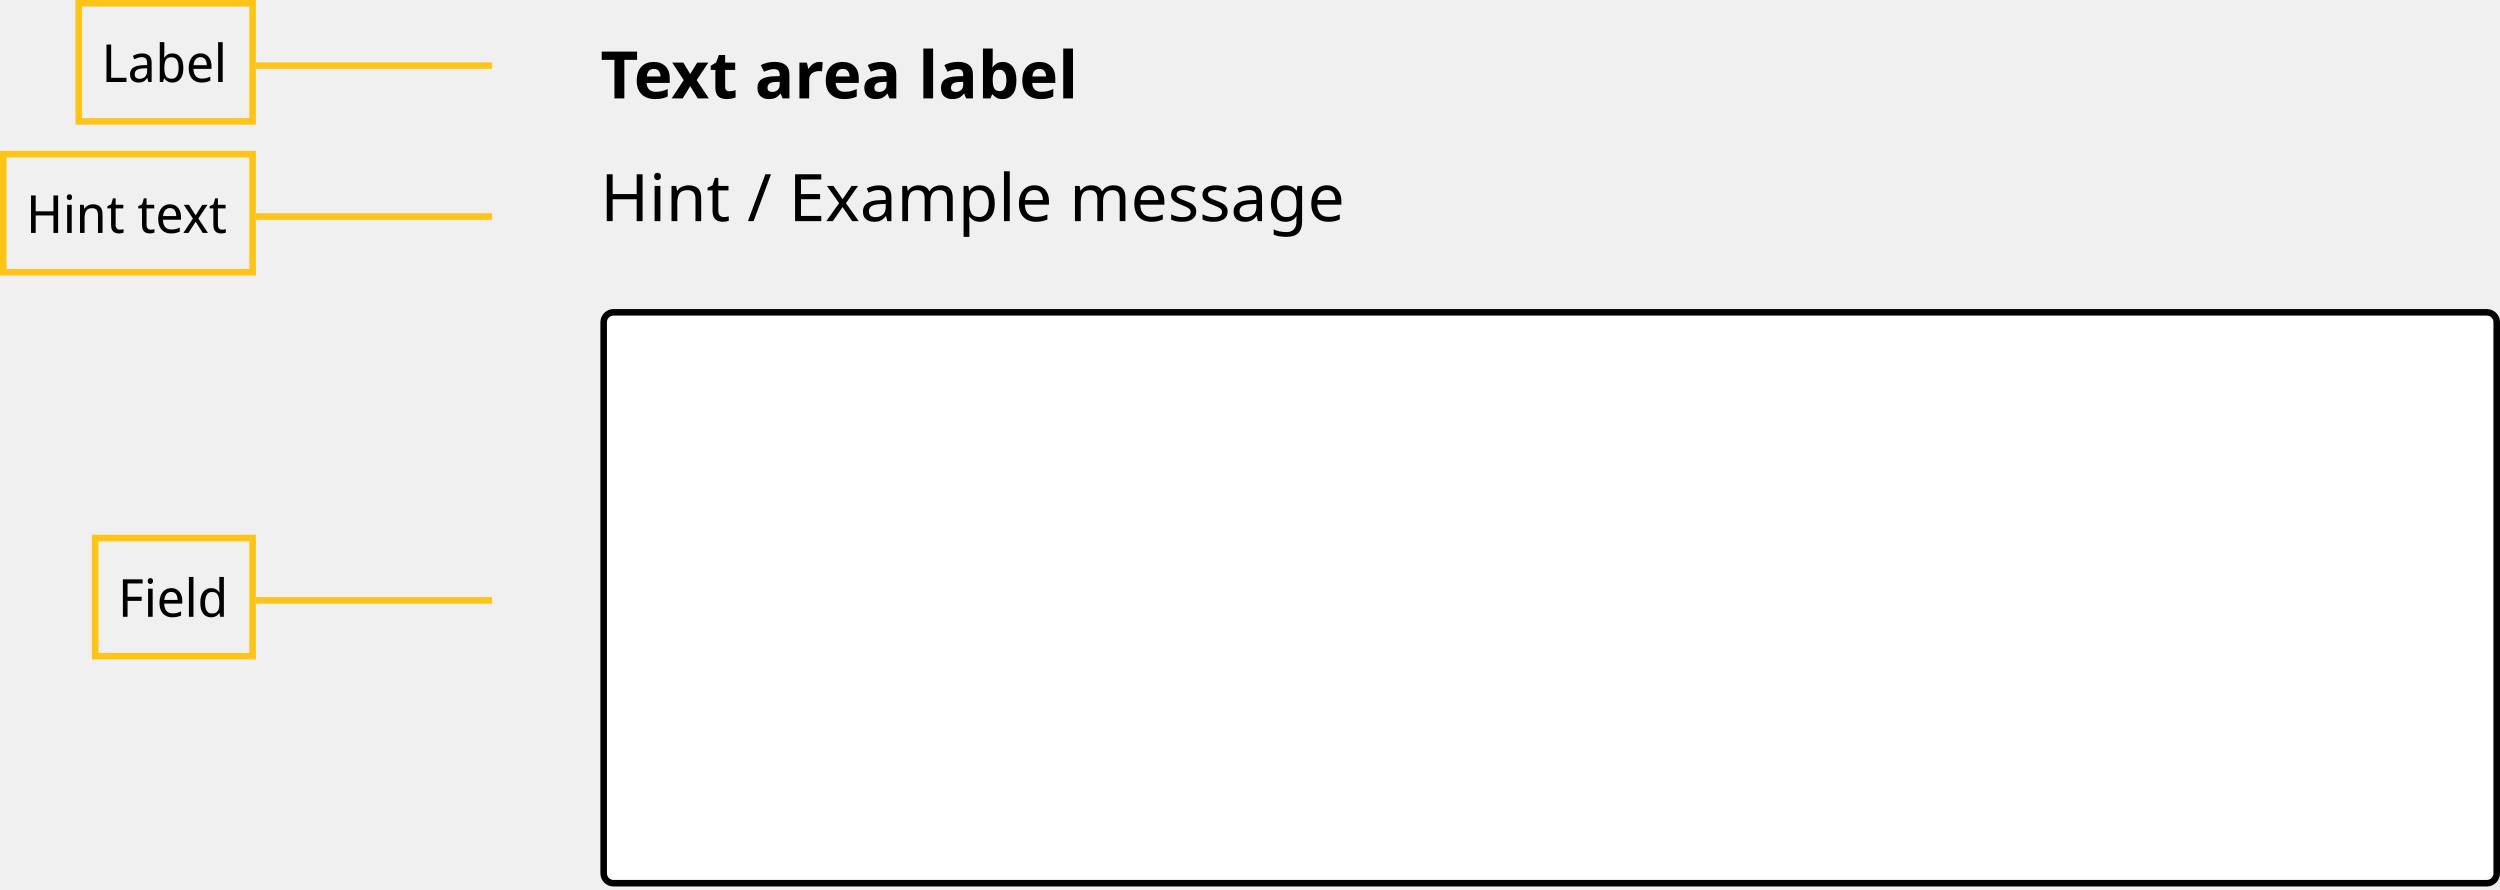
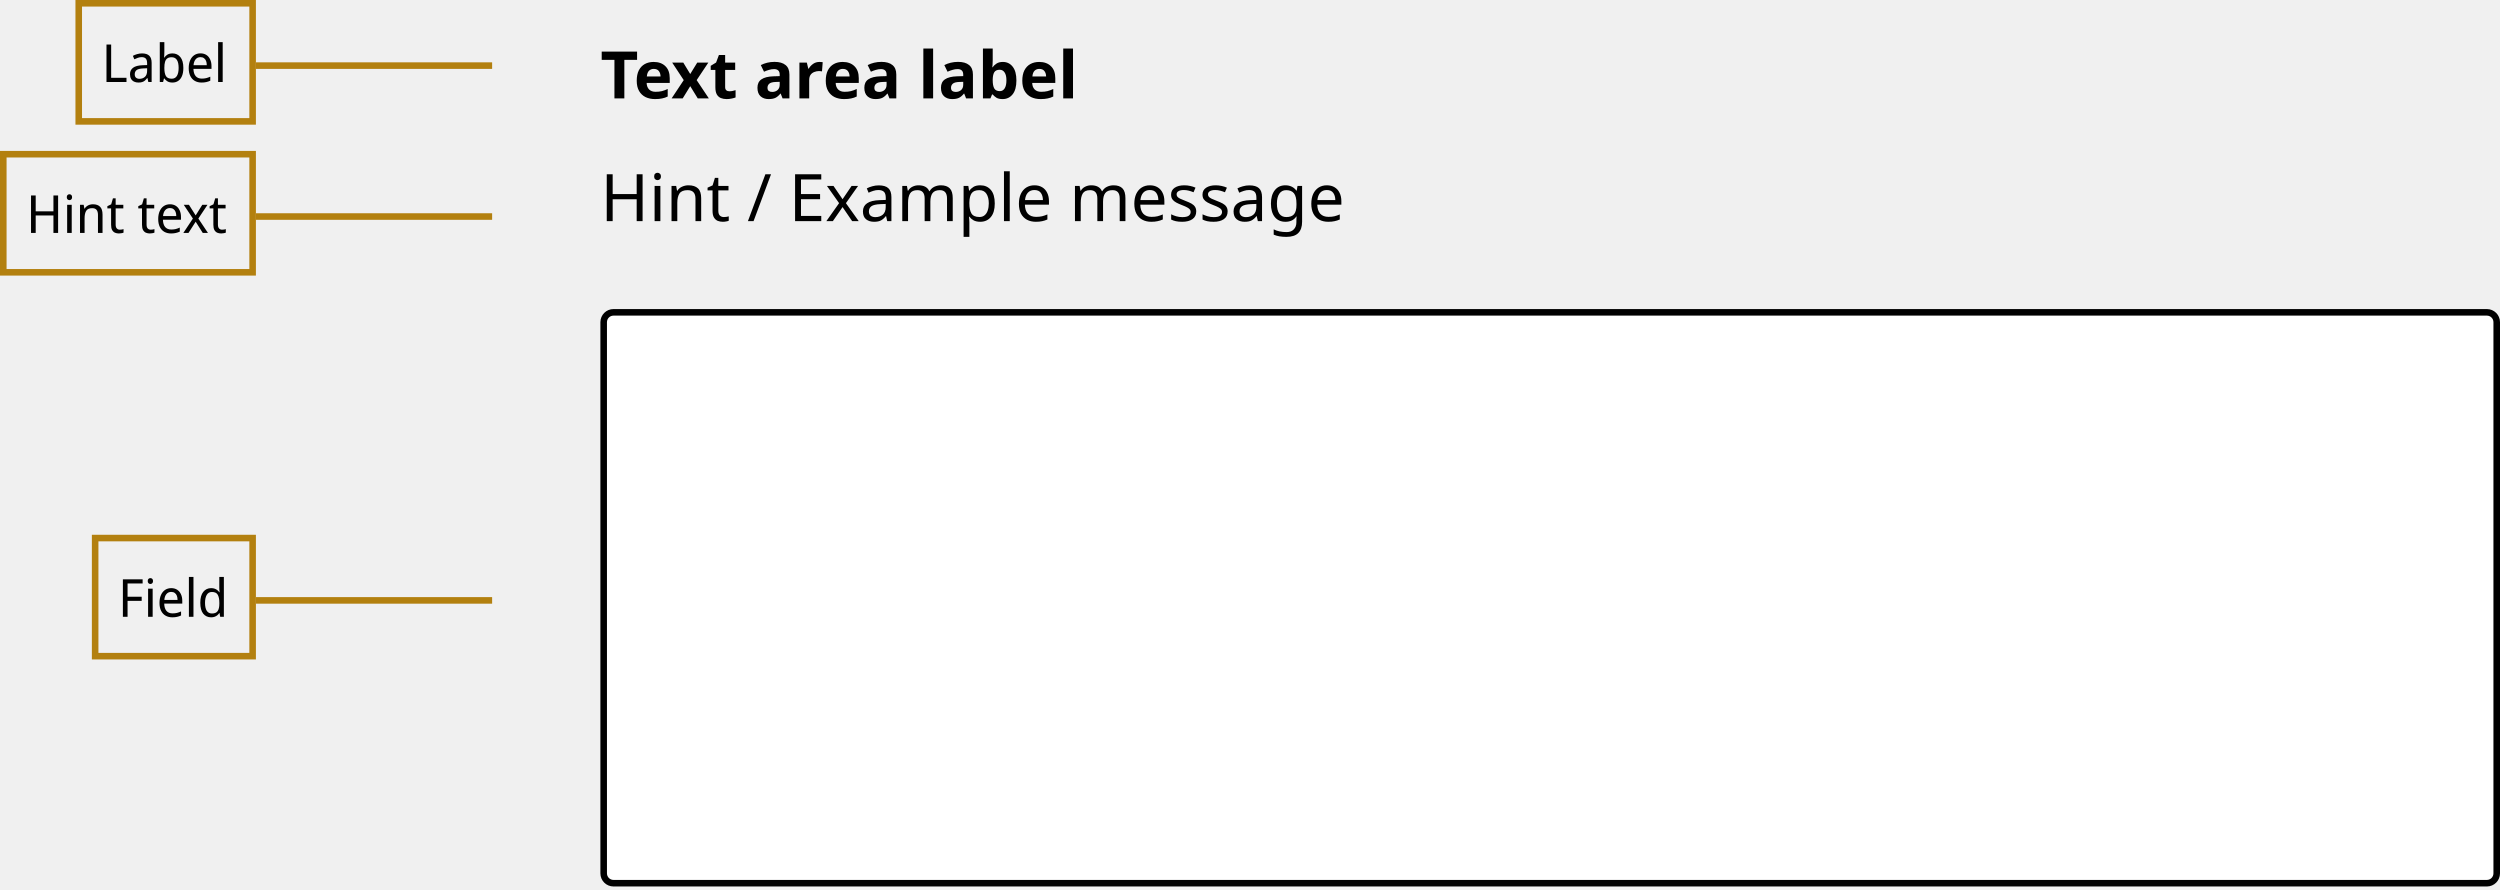
<svg xmlns="http://www.w3.org/2000/svg" width="762" height="271" viewBox="0 0 762 271" fill="none">
  <path d="M190.3 30H187.28V18.24H183.4V15.72H194.18V18.24H190.3V30ZM199.236 18.88C200.742 18.88 201.936 19.313 202.816 20.18C203.696 21.033 204.136 22.253 204.136 23.84V25.28H197.096C197.122 26.12 197.369 26.78 197.836 27.26C198.316 27.74 198.976 27.98 199.816 27.98C200.522 27.98 201.162 27.913 201.736 27.78C202.309 27.633 202.902 27.413 203.516 27.12V29.42C202.982 29.687 202.416 29.88 201.816 30C201.229 30.133 200.516 30.2 199.676 30.2C198.582 30.2 197.616 30 196.776 29.6C195.936 29.187 195.276 28.567 194.796 27.74C194.316 26.913 194.076 25.873 194.076 24.62C194.076 23.34 194.289 22.28 194.716 21.44C195.156 20.587 195.762 19.947 196.536 19.52C197.309 19.093 198.209 18.88 199.236 18.88ZM199.256 21C198.682 21 198.202 21.187 197.816 21.56C197.442 21.933 197.222 22.513 197.156 23.3H201.336C201.322 22.633 201.149 22.087 200.816 21.66C200.482 21.22 199.962 21 199.256 21ZM208.402 24.42L204.882 19.08H208.262L210.382 22.56L212.522 19.08H215.902L212.342 24.42L216.062 30H212.682L210.382 26.26L208.082 30H204.702L208.402 24.42ZM222.324 27.82C222.657 27.82 222.977 27.787 223.284 27.72C223.591 27.653 223.897 27.573 224.204 27.48V29.7C223.884 29.833 223.484 29.947 223.004 30.04C222.537 30.147 222.024 30.2 221.464 30.2C220.811 30.2 220.224 30.093 219.704 29.88C219.197 29.667 218.791 29.3 218.484 28.78C218.191 28.247 218.044 27.513 218.044 26.58V21.32H216.624V20.06L218.264 19.06L219.124 16.76H221.024V19.08H224.084V21.32H221.024V26.58C221.024 26.993 221.144 27.307 221.384 27.52C221.624 27.72 221.937 27.82 222.324 27.82ZM236.071 18.86C237.538 18.86 238.658 19.18 239.431 19.82C240.218 20.447 240.611 21.413 240.611 22.72V30H238.531L237.951 28.52H237.871C237.405 29.107 236.911 29.533 236.391 29.8C235.871 30.067 235.158 30.2 234.251 30.2C233.278 30.2 232.471 29.92 231.831 29.36C231.191 28.787 230.871 27.913 230.871 26.74C230.871 25.58 231.278 24.727 232.091 24.18C232.905 23.62 234.125 23.313 235.751 23.26L237.651 23.2V22.72C237.651 22.147 237.498 21.727 237.191 21.46C236.898 21.193 236.485 21.06 235.951 21.06C235.418 21.06 234.898 21.14 234.391 21.3C233.885 21.447 233.378 21.633 232.871 21.86L231.891 19.84C232.478 19.533 233.125 19.293 233.831 19.12C234.551 18.947 235.298 18.86 236.071 18.86ZM236.491 24.98C235.531 25.007 234.865 25.18 234.491 25.5C234.118 25.82 233.931 26.24 233.931 26.76C233.931 27.213 234.065 27.54 234.331 27.74C234.598 27.927 234.945 28.02 235.371 28.02C236.011 28.02 236.551 27.833 236.991 27.46C237.431 27.073 237.651 26.533 237.651 25.84V24.94L236.491 24.98ZM249.762 18.88C249.908 18.88 250.082 18.887 250.282 18.9C250.482 18.913 250.642 18.933 250.762 18.96L250.542 21.76C250.448 21.733 250.308 21.713 250.122 21.7C249.948 21.673 249.795 21.66 249.662 21.66C249.155 21.66 248.668 21.753 248.202 21.94C247.735 22.113 247.355 22.4 247.062 22.8C246.782 23.2 246.642 23.747 246.642 24.44V30H243.662V19.08H245.922L246.362 20.92H246.502C246.822 20.36 247.262 19.88 247.822 19.48C248.382 19.08 249.028 18.88 249.762 18.88ZM256.853 18.88C258.36 18.88 259.553 19.313 260.433 20.18C261.313 21.033 261.753 22.253 261.753 23.84V25.28H254.713C254.74 26.12 254.986 26.78 255.453 27.26C255.933 27.74 256.593 27.98 257.433 27.98C258.14 27.98 258.78 27.913 259.353 27.78C259.926 27.633 260.52 27.413 261.133 27.12V29.42C260.6 29.687 260.033 29.88 259.433 30C258.846 30.133 258.133 30.2 257.293 30.2C256.2 30.2 255.233 30 254.393 29.6C253.553 29.187 252.893 28.567 252.413 27.74C251.933 26.913 251.693 25.873 251.693 24.62C251.693 23.34 251.906 22.28 252.333 21.44C252.773 20.587 253.38 19.947 254.153 19.52C254.926 19.093 255.826 18.88 256.853 18.88ZM256.873 21C256.3 21 255.82 21.187 255.433 21.56C255.06 21.933 254.84 22.513 254.773 23.3H258.953C258.94 22.633 258.766 22.087 258.433 21.66C258.1 21.22 257.58 21 256.873 21ZM268.649 18.86C270.116 18.86 271.236 19.18 272.009 19.82C272.796 20.447 273.189 21.413 273.189 22.72V30H271.109L270.529 28.52H270.449C269.983 29.107 269.489 29.533 268.969 29.8C268.449 30.067 267.736 30.2 266.829 30.2C265.856 30.2 265.049 29.92 264.409 29.36C263.769 28.787 263.449 27.913 263.449 26.74C263.449 25.58 263.856 24.727 264.669 24.18C265.483 23.62 266.703 23.313 268.329 23.26L270.229 23.2V22.72C270.229 22.147 270.076 21.727 269.769 21.46C269.476 21.193 269.063 21.06 268.529 21.06C267.996 21.06 267.476 21.14 266.969 21.3C266.463 21.447 265.956 21.633 265.449 21.86L264.469 19.84C265.056 19.533 265.703 19.293 266.409 19.12C267.129 18.947 267.876 18.86 268.649 18.86ZM269.069 24.98C268.109 25.007 267.443 25.18 267.069 25.5C266.696 25.82 266.509 26.24 266.509 26.76C266.509 27.213 266.643 27.54 266.909 27.74C267.176 27.927 267.523 28.02 267.949 28.02C268.589 28.02 269.129 27.833 269.569 27.46C270.009 27.073 270.229 26.533 270.229 25.84V24.94L269.069 24.98ZM284.415 30H281.435V14.8H284.415V30ZM292.009 18.86C293.475 18.86 294.595 19.18 295.369 19.82C296.155 20.447 296.549 21.413 296.549 22.72V30H294.469L293.889 28.52H293.809C293.342 29.107 292.849 29.533 292.329 29.8C291.809 30.067 291.095 30.2 290.189 30.2C289.215 30.2 288.409 29.92 287.769 29.36C287.129 28.787 286.809 27.913 286.809 26.74C286.809 25.58 287.215 24.727 288.029 24.18C288.842 23.62 290.062 23.313 291.689 23.26L293.589 23.2V22.72C293.589 22.147 293.435 21.727 293.129 21.46C292.835 21.193 292.422 21.06 291.889 21.06C291.355 21.06 290.835 21.14 290.329 21.3C289.822 21.447 289.315 21.633 288.809 21.86L287.829 19.84C288.415 19.533 289.062 19.293 289.769 19.12C290.489 18.947 291.235 18.86 292.009 18.86ZM292.429 24.98C291.469 25.007 290.802 25.18 290.429 25.5C290.055 25.82 289.869 26.24 289.869 26.76C289.869 27.213 290.002 27.54 290.269 27.74C290.535 27.927 290.882 28.02 291.309 28.02C291.949 28.02 292.489 27.833 292.929 27.46C293.369 27.073 293.589 26.533 293.589 25.84V24.94L292.429 24.98ZM302.579 18.34C302.579 18.753 302.566 19.16 302.539 19.56C302.512 19.96 302.486 20.273 302.459 20.5H302.579C302.872 20.047 303.266 19.667 303.759 19.36C304.252 19.04 304.892 18.88 305.679 18.88C306.906 18.88 307.899 19.36 308.659 20.32C309.419 21.267 309.799 22.667 309.799 24.52C309.799 26.387 309.412 27.8 308.639 28.76C307.866 29.72 306.852 30.2 305.599 30.2C304.799 30.2 304.166 30.06 303.699 29.78C303.246 29.487 302.872 29.16 302.579 28.8H302.379L301.879 30H299.599V14.8H302.579V18.34ZM304.719 21.26C303.946 21.26 303.399 21.5 303.079 21.98C302.772 22.46 302.606 23.193 302.579 24.18V24.5C302.579 25.553 302.732 26.367 303.039 26.94C303.359 27.5 303.932 27.78 304.759 27.78C305.372 27.78 305.859 27.5 306.219 26.94C306.579 26.367 306.759 25.547 306.759 24.48C306.759 23.413 306.572 22.613 306.199 22.08C305.839 21.533 305.346 21.26 304.719 21.26ZM316.755 18.88C318.262 18.88 319.455 19.313 320.335 20.18C321.215 21.033 321.655 22.253 321.655 23.84V25.28H314.615C314.642 26.12 314.889 26.78 315.355 27.26C315.835 27.74 316.495 27.98 317.335 27.98C318.042 27.98 318.682 27.913 319.255 27.78C319.829 27.633 320.422 27.413 321.035 27.12V29.42C320.502 29.687 319.935 29.88 319.335 30C318.749 30.133 318.035 30.2 317.195 30.2C316.102 30.2 315.135 30 314.295 29.6C313.455 29.187 312.795 28.567 312.315 27.74C311.835 26.913 311.595 25.873 311.595 24.62C311.595 23.34 311.809 22.28 312.235 21.44C312.675 20.587 313.282 19.947 314.055 19.52C314.829 19.093 315.729 18.88 316.755 18.88ZM316.775 21C316.202 21 315.722 21.187 315.335 21.56C314.962 21.933 314.742 22.513 314.675 23.3H318.855C318.842 22.633 318.669 22.087 318.335 21.66C318.002 21.22 317.482 21 316.775 21ZM327.052 30H324.072V14.8H327.052V30Z" fill="black" />
  <path d="M195.86 67.4H194.06V60.74H186.74V67.4H184.94V53.12H186.74V59.16H194.06V53.12H195.86V67.4ZM200.424 52.66C200.691 52.66 200.924 52.754 201.124 52.94C201.338 53.114 201.444 53.394 201.444 53.78C201.444 54.154 201.338 54.434 201.124 54.62C200.924 54.807 200.691 54.9 200.424 54.9C200.131 54.9 199.884 54.807 199.684 54.62C199.484 54.434 199.384 54.154 199.384 53.78C199.384 53.394 199.484 53.114 199.684 52.94C199.884 52.754 200.131 52.66 200.424 52.66ZM201.284 56.68V67.4H199.524V56.68H201.284ZM209.84 56.48C211.12 56.48 212.087 56.794 212.74 57.42C213.394 58.034 213.72 59.034 213.72 60.42V67.4H211.98V60.54C211.98 58.82 211.18 57.96 209.58 57.96C208.394 57.96 207.574 58.294 207.12 58.96C206.667 59.627 206.44 60.587 206.44 61.84V67.4H204.68V56.68H206.1L206.36 58.14H206.46C206.807 57.58 207.287 57.167 207.9 56.9C208.514 56.62 209.16 56.48 209.84 56.48ZM220.624 66.16C220.89 66.16 221.164 66.14 221.444 66.1C221.724 66.047 221.95 65.994 222.124 65.94V67.28C221.937 67.374 221.67 67.447 221.324 67.5C220.977 67.567 220.644 67.6 220.324 67.6C219.764 67.6 219.244 67.507 218.764 67.32C218.297 67.12 217.917 66.78 217.624 66.3C217.33 65.82 217.184 65.147 217.184 64.28V58.04H215.664V57.2L217.204 56.5L217.904 54.22H218.944V56.68H222.044V58.04H218.944V64.24C218.944 64.894 219.097 65.38 219.404 65.7C219.724 66.007 220.13 66.16 220.624 66.16ZM235.006 53.12L229.686 67.4H227.966L233.286 53.12H235.006ZM250.322 67.4H242.342V53.12H250.322V54.7H244.142V59.16H249.962V60.72H244.142V65.82H250.322V67.4ZM255.756 61.92L252.056 56.68H254.056L256.816 60.72L259.556 56.68H261.536L257.836 61.92L261.736 67.4H259.736L256.816 63.12L253.856 67.4H251.876L255.756 61.92ZM267.862 56.5C269.168 56.5 270.135 56.787 270.762 57.36C271.388 57.934 271.702 58.847 271.702 60.1V67.4H270.422L270.082 65.88H270.002C269.535 66.467 269.042 66.9 268.522 67.18C268.015 67.46 267.308 67.6 266.402 67.6C265.428 67.6 264.622 67.347 263.982 66.84C263.342 66.32 263.022 65.514 263.022 64.42C263.022 63.354 263.442 62.534 264.282 61.96C265.122 61.374 266.415 61.054 268.162 61L269.982 60.94V60.3C269.982 59.407 269.788 58.787 269.402 58.44C269.015 58.094 268.468 57.92 267.762 57.92C267.202 57.92 266.668 58.007 266.162 58.18C265.655 58.34 265.182 58.527 264.742 58.74L264.202 57.42C264.668 57.167 265.222 56.954 265.862 56.78C266.502 56.594 267.168 56.5 267.862 56.5ZM268.382 62.22C267.048 62.274 266.122 62.487 265.602 62.86C265.095 63.234 264.842 63.76 264.842 64.44C264.842 65.04 265.022 65.48 265.382 65.76C265.755 66.04 266.228 66.18 266.802 66.18C267.708 66.18 268.462 65.934 269.062 65.44C269.662 64.934 269.962 64.16 269.962 63.12V62.16L268.382 62.22ZM286.773 56.48C287.986 56.48 288.893 56.794 289.493 57.42C290.093 58.034 290.393 59.034 290.393 60.42V67.4H288.653V60.5C288.653 58.807 287.926 57.96 286.473 57.96C285.433 57.96 284.686 58.26 284.233 58.86C283.793 59.46 283.573 60.334 283.573 61.48V67.4H281.833V60.5C281.833 58.807 281.099 57.96 279.633 57.96C278.553 57.96 277.806 58.294 277.393 58.96C276.979 59.627 276.773 60.587 276.773 61.84V67.4H275.013V56.68H276.433L276.693 58.14H276.793C277.126 57.58 277.573 57.167 278.133 56.9C278.706 56.62 279.313 56.48 279.953 56.48C281.633 56.48 282.726 57.08 283.233 58.28H283.333C283.693 57.667 284.179 57.214 284.793 56.92C285.419 56.627 286.079 56.48 286.773 56.48ZM298.804 56.48C300.124 56.48 301.184 56.94 301.984 57.86C302.797 58.78 303.204 60.167 303.204 62.02C303.204 63.847 302.797 65.234 301.984 66.18C301.184 67.127 300.117 67.6 298.784 67.6C297.957 67.6 297.271 67.447 296.724 67.14C296.191 66.82 295.771 66.454 295.464 66.04H295.344C295.371 66.267 295.397 66.554 295.424 66.9C295.451 67.247 295.464 67.547 295.464 67.8V72.2H293.704V56.68H295.144L295.384 58.14H295.464C295.784 57.674 296.204 57.28 296.724 56.96C297.244 56.64 297.937 56.48 298.804 56.48ZM298.484 57.96C297.391 57.96 296.617 58.267 296.164 58.88C295.724 59.494 295.491 60.427 295.464 61.68V62.02C295.464 63.34 295.677 64.36 296.104 65.08C296.544 65.787 297.351 66.14 298.524 66.14C299.177 66.14 299.711 65.96 300.124 65.6C300.551 65.24 300.864 64.754 301.064 64.14C301.277 63.514 301.384 62.8 301.384 62C301.384 60.774 301.144 59.794 300.664 59.06C300.197 58.327 299.471 57.96 298.484 57.96ZM307.769 67.4H306.009V52.2H307.769V67.4ZM315.305 56.48C316.225 56.48 317.012 56.68 317.665 57.08C318.332 57.48 318.838 58.047 319.185 58.78C319.545 59.5 319.725 60.347 319.725 61.32V62.38H312.385C312.412 63.594 312.718 64.52 313.305 65.16C313.905 65.787 314.738 66.1 315.805 66.1C316.485 66.1 317.085 66.04 317.605 65.92C318.138 65.787 318.685 65.6 319.245 65.36V66.9C318.698 67.14 318.158 67.314 317.625 67.42C317.092 67.54 316.458 67.6 315.725 67.6C314.712 67.6 313.812 67.394 313.025 66.98C312.252 66.567 311.645 65.954 311.205 65.14C310.778 64.314 310.565 63.307 310.565 62.12C310.565 60.947 310.758 59.94 311.145 59.1C311.545 58.26 312.098 57.614 312.805 57.16C313.525 56.707 314.358 56.48 315.305 56.48ZM315.285 57.92C314.445 57.92 313.778 58.194 313.285 58.74C312.805 59.274 312.518 60.02 312.425 60.98H317.885C317.872 60.074 317.658 59.34 317.245 58.78C316.832 58.207 316.178 57.92 315.285 57.92ZM339.409 56.48C340.623 56.48 341.529 56.794 342.129 57.42C342.729 58.034 343.029 59.034 343.029 60.42V67.4H341.289V60.5C341.289 58.807 340.563 57.96 339.109 57.96C338.069 57.96 337.323 58.26 336.869 58.86C336.429 59.46 336.209 60.334 336.209 61.48V67.4H334.469V60.5C334.469 58.807 333.736 57.96 332.269 57.96C331.189 57.96 330.443 58.294 330.029 58.96C329.616 59.627 329.409 60.587 329.409 61.84V67.4H327.649V56.68H329.069L329.329 58.14H329.429C329.763 57.58 330.209 57.167 330.769 56.9C331.343 56.62 331.949 56.48 332.589 56.48C334.269 56.48 335.363 57.08 335.869 58.28H335.969C336.329 57.667 336.816 57.214 337.429 56.92C338.056 56.627 338.716 56.48 339.409 56.48ZM350.481 56.48C351.401 56.48 352.187 56.68 352.841 57.08C353.507 57.48 354.014 58.047 354.361 58.78C354.721 59.5 354.901 60.347 354.901 61.32V62.38H347.561C347.587 63.594 347.894 64.52 348.481 65.16C349.081 65.787 349.914 66.1 350.981 66.1C351.661 66.1 352.261 66.04 352.781 65.92C353.314 65.787 353.861 65.6 354.421 65.36V66.9C353.874 67.14 353.334 67.314 352.801 67.42C352.267 67.54 351.634 67.6 350.901 67.6C349.887 67.6 348.987 67.394 348.201 66.98C347.427 66.567 346.821 65.954 346.381 65.14C345.954 64.314 345.741 63.307 345.741 62.12C345.741 60.947 345.934 59.94 346.321 59.1C346.721 58.26 347.274 57.614 347.981 57.16C348.701 56.707 349.534 56.48 350.481 56.48ZM350.461 57.92C349.621 57.92 348.954 58.194 348.461 58.74C347.981 59.274 347.694 60.02 347.601 60.98H353.061C353.047 60.074 352.834 59.34 352.421 58.78C352.007 58.207 351.354 57.92 350.461 57.92ZM364.61 64.44C364.61 65.48 364.223 66.267 363.45 66.8C362.676 67.334 361.636 67.6 360.33 67.6C359.583 67.6 358.936 67.54 358.39 67.42C357.856 67.3 357.383 67.134 356.97 66.92V65.32C357.396 65.534 357.91 65.734 358.51 65.92C359.123 66.094 359.743 66.18 360.37 66.18C361.263 66.18 361.91 66.04 362.31 65.76C362.71 65.467 362.91 65.08 362.91 64.6C362.91 64.334 362.836 64.094 362.69 63.88C362.543 63.667 362.276 63.454 361.89 63.24C361.516 63.027 360.976 62.787 360.27 62.52C359.576 62.254 358.983 61.987 358.49 61.72C357.996 61.454 357.616 61.134 357.35 60.76C357.083 60.387 356.95 59.907 356.95 59.32C356.95 58.414 357.316 57.714 358.05 57.22C358.796 56.727 359.77 56.48 360.97 56.48C361.623 56.48 362.23 56.547 362.79 56.68C363.363 56.8 363.896 56.974 364.39 57.2L363.79 58.6C363.336 58.414 362.863 58.254 362.37 58.12C361.876 57.987 361.37 57.92 360.85 57.92C360.13 57.92 359.576 58.04 359.19 58.28C358.816 58.507 358.63 58.82 358.63 59.22C358.63 59.514 358.716 59.767 358.89 59.98C359.063 60.18 359.35 60.38 359.75 60.58C360.163 60.767 360.71 60.994 361.39 61.26C362.07 61.514 362.65 61.774 363.13 62.04C363.61 62.307 363.976 62.634 364.23 63.02C364.483 63.394 364.61 63.867 364.61 64.44ZM374.18 64.44C374.18 65.48 373.793 66.267 373.02 66.8C372.247 67.334 371.207 67.6 369.9 67.6C369.153 67.6 368.507 67.54 367.96 67.42C367.427 67.3 366.953 67.134 366.54 66.92V65.32C366.967 65.534 367.48 65.734 368.08 65.92C368.693 66.094 369.313 66.18 369.94 66.18C370.833 66.18 371.48 66.04 371.88 65.76C372.28 65.467 372.48 65.08 372.48 64.6C372.48 64.334 372.407 64.094 372.26 63.88C372.113 63.667 371.847 63.454 371.46 63.24C371.087 63.027 370.547 62.787 369.84 62.52C369.147 62.254 368.553 61.987 368.06 61.72C367.567 61.454 367.187 61.134 366.92 60.76C366.653 60.387 366.52 59.907 366.52 59.32C366.52 58.414 366.887 57.714 367.62 57.22C368.367 56.727 369.34 56.48 370.54 56.48C371.193 56.48 371.8 56.547 372.36 56.68C372.933 56.8 373.467 56.974 373.96 57.2L373.36 58.6C372.907 58.414 372.433 58.254 371.94 58.12C371.447 57.987 370.94 57.92 370.42 57.92C369.7 57.92 369.147 58.04 368.76 58.28C368.387 58.507 368.2 58.82 368.2 59.22C368.2 59.514 368.287 59.767 368.46 59.98C368.633 60.18 368.92 60.38 369.32 60.58C369.733 60.767 370.28 60.994 370.96 61.26C371.64 61.514 372.22 61.774 372.7 62.04C373.18 62.307 373.547 62.634 373.8 63.02C374.053 63.394 374.18 63.867 374.18 64.44ZM380.83 56.5C382.137 56.5 383.104 56.787 383.73 57.36C384.357 57.934 384.67 58.847 384.67 60.1V67.4H383.39L383.05 65.88H382.97C382.504 66.467 382.01 66.9 381.49 67.18C380.984 67.46 380.277 67.6 379.37 67.6C378.397 67.6 377.59 67.347 376.95 66.84C376.31 66.32 375.99 65.514 375.99 64.42C375.99 63.354 376.41 62.534 377.25 61.96C378.09 61.374 379.384 61.054 381.13 61L382.95 60.94V60.3C382.95 59.407 382.757 58.787 382.37 58.44C381.984 58.094 381.437 57.92 380.73 57.92C380.17 57.92 379.637 58.007 379.13 58.18C378.624 58.34 378.15 58.527 377.71 58.74L377.17 57.42C377.637 57.167 378.19 56.954 378.83 56.78C379.47 56.594 380.137 56.5 380.83 56.5ZM381.35 62.22C380.017 62.274 379.09 62.487 378.57 62.86C378.064 63.234 377.81 63.76 377.81 64.44C377.81 65.04 377.99 65.48 378.35 65.76C378.724 66.04 379.197 66.18 379.77 66.18C380.677 66.18 381.43 65.934 382.03 65.44C382.63 64.934 382.93 64.16 382.93 63.12V62.16L381.35 62.22ZM391.781 56.48C392.488 56.48 393.121 56.614 393.681 56.88C394.255 57.147 394.741 57.554 395.141 58.1H395.241L395.481 56.68H396.881V67.58C396.881 69.114 396.488 70.267 395.701 71.04C394.928 71.814 393.721 72.2 392.081 72.2C390.508 72.2 389.221 71.974 388.221 71.52V69.9C389.275 70.46 390.595 70.74 392.181 70.74C393.101 70.74 393.821 70.467 394.341 69.92C394.875 69.387 395.141 68.654 395.141 67.72V67.3C395.141 67.14 395.148 66.914 395.161 66.62C395.175 66.314 395.188 66.1 395.201 65.98H395.121C394.401 67.06 393.295 67.6 391.801 67.6C390.415 67.6 389.328 67.114 388.541 66.14C387.768 65.167 387.381 63.807 387.381 62.06C387.381 60.354 387.768 59 388.541 58C389.328 56.987 390.408 56.48 391.781 56.48ZM392.021 57.96C391.128 57.96 390.435 58.32 389.941 59.04C389.448 59.747 389.201 60.76 389.201 62.08C389.201 63.4 389.441 64.414 389.921 65.12C390.415 65.814 391.128 66.16 392.061 66.16C393.141 66.16 393.928 65.874 394.421 65.3C394.915 64.714 395.161 63.774 395.161 62.48V62.06C395.161 60.594 394.908 59.547 394.401 58.92C393.895 58.28 393.101 57.96 392.021 57.96ZM404.426 56.48C405.346 56.48 406.133 56.68 406.786 57.08C407.453 57.48 407.959 58.047 408.306 58.78C408.666 59.5 408.846 60.347 408.846 61.32V62.38H401.506C401.533 63.594 401.839 64.52 402.426 65.16C403.026 65.787 403.859 66.1 404.926 66.1C405.606 66.1 406.206 66.04 406.726 65.92C407.259 65.787 407.806 65.6 408.366 65.36V66.9C407.819 67.14 407.279 67.314 406.746 67.42C406.213 67.54 405.579 67.6 404.846 67.6C403.833 67.6 402.933 67.394 402.146 66.98C401.373 66.567 400.766 65.954 400.326 65.14C399.899 64.314 399.686 63.307 399.686 62.12C399.686 60.947 399.879 59.94 400.266 59.1C400.666 58.26 401.219 57.614 401.926 57.16C402.646 56.707 403.479 56.48 404.426 56.48ZM404.406 57.92C403.566 57.92 402.899 58.194 402.406 58.74C401.926 59.274 401.639 60.02 401.546 60.98H407.006C406.993 60.074 406.779 59.34 406.366 58.78C405.953 58.207 405.299 57.92 404.406 57.92Z" fill="black" />
  <rect x="184" y="95.2" width="577" height="174" rx="3" fill="white" />
  <rect x="184" y="95.2" width="577" height="174" rx="3" stroke="black" stroke-width="2" />
  <path d="M17.712 71H16.288V65.672H10.88V71H9.456V59.576H10.88V64.408H16.288V59.576H17.712V71ZM21.86 62.424V71H20.468V62.424H21.86ZM21.172 59.208C21.385 59.208 21.572 59.283 21.732 59.432C21.892 59.571 21.971 59.795 21.971 60.104C21.971 60.403 21.892 60.627 21.732 60.776C21.572 60.925 21.385 61 21.172 61C20.948 61 20.756 60.925 20.596 60.776C20.436 60.627 20.355 60.403 20.355 60.104C20.355 59.795 20.436 59.571 20.596 59.432C20.756 59.283 20.948 59.208 21.172 59.208ZM28.325 62.264C29.285 62.264 30.01 62.515 30.501 63.016C31.002 63.507 31.253 64.307 31.253 65.416V71H29.861V65.512C29.861 64.819 29.717 64.301 29.429 63.96C29.141 63.619 28.698 63.448 28.101 63.448C27.226 63.448 26.618 63.715 26.277 64.248C25.946 64.781 25.781 65.549 25.781 66.552V71H24.389V62.424H25.509L25.717 63.592H25.797C25.968 63.293 26.186 63.048 26.453 62.856C26.72 62.653 27.013 62.504 27.333 62.408C27.653 62.312 27.984 62.264 28.325 62.264ZM36.501 70.008C36.703 70.008 36.911 69.992 37.125 69.96C37.338 69.917 37.514 69.875 37.653 69.832V70.904C37.503 70.979 37.29 71.037 37.013 71.08C36.746 71.133 36.49 71.16 36.245 71.16C35.818 71.16 35.423 71.085 35.061 70.936C34.698 70.776 34.405 70.504 34.181 70.12C33.967 69.736 33.861 69.197 33.861 68.504V63.512H32.725V62.84L33.893 62.28L34.421 60.456H35.253V62.424H37.589V63.512H35.253V68.472C35.253 68.995 35.37 69.384 35.605 69.64C35.839 69.885 36.138 70.008 36.501 70.008ZM45.923 70.008C46.125 70.008 46.333 69.992 46.547 69.96C46.76 69.917 46.936 69.875 47.075 69.832V70.904C46.925 70.979 46.712 71.037 46.435 71.08C46.168 71.133 45.912 71.16 45.667 71.16C45.24 71.16 44.845 71.085 44.483 70.936C44.12 70.776 43.827 70.504 43.603 70.12C43.389 69.736 43.283 69.197 43.283 68.504V63.512H42.147V62.84L43.315 62.28L43.843 60.456H44.675V62.424H47.011V63.512H44.675V68.472C44.675 68.995 44.792 69.384 45.027 69.64C45.261 69.885 45.56 70.008 45.923 70.008ZM51.806 62.264C52.5 62.264 53.097 62.424 53.598 62.744C54.1 63.064 54.484 63.517 54.75 64.104C55.028 64.68 55.166 65.357 55.166 66.136V66.984H49.662C49.684 67.955 49.913 68.696 50.35 69.208C50.788 69.709 51.401 69.96 52.19 69.96C52.702 69.96 53.156 69.912 53.55 69.816C53.956 69.709 54.372 69.56 54.798 69.368V70.6C54.382 70.792 53.972 70.931 53.566 71.016C53.172 71.112 52.692 71.16 52.126 71.16C51.358 71.16 50.681 70.995 50.094 70.664C49.508 70.333 49.049 69.843 48.718 69.192C48.388 68.531 48.222 67.725 48.222 66.776C48.222 65.837 48.372 65.032 48.67 64.36C48.969 63.688 49.385 63.171 49.918 62.808C50.462 62.445 51.092 62.264 51.806 62.264ZM51.806 63.416C51.188 63.416 50.697 63.635 50.334 64.072C49.972 64.499 49.758 65.096 49.694 65.864H53.726C53.726 65.373 53.657 64.947 53.518 64.584C53.38 64.221 53.166 63.939 52.878 63.736C52.601 63.523 52.244 63.416 51.806 63.416ZM58.793 66.616L56.009 62.424H57.593L59.641 65.656L61.657 62.424H63.241L60.457 66.616L63.385 71H61.801L59.641 67.576L57.449 71H55.881L58.793 66.616ZM67.673 70.008C67.875 70.008 68.083 69.992 68.297 69.96C68.51 69.917 68.686 69.875 68.825 69.832V70.904C68.675 70.979 68.462 71.037 68.185 71.08C67.918 71.133 67.662 71.16 67.417 71.16C66.99 71.16 66.595 71.085 66.233 70.936C65.87 70.776 65.577 70.504 65.353 70.12C65.139 69.736 65.033 69.197 65.033 68.504V63.512H63.897V62.84L65.065 62.28L65.593 60.456H66.425V62.424H68.761V63.512H66.425V68.472C66.425 68.995 66.542 69.384 66.777 69.64C67.011 69.885 67.31 70.008 67.673 70.008Z" fill="black" />
-   <rect x="1" y="47" width="76" height="36" stroke="#FFC418" stroke-width="2" />
-   <line x1="150" y1="66" x2="78" y2="66" stroke="#FFC418" stroke-width="2" />
+   <rect x="1" y="47" width="76" height="36" stroke="#B3800F" stroke-width="2" />
+   <line x1="150" y1="66" x2="78" y2="66" stroke="#B3800F" stroke-width="2" />
  <path d="M32.456 25V13.576H33.88V23.72H38.552V25H32.456ZM43.289 16.28C44.271 16.28 45.002 16.509 45.481 16.968C45.972 17.427 46.218 18.157 46.218 19.16V25H45.209L44.938 23.784H44.873C44.639 24.093 44.399 24.355 44.154 24.568C43.919 24.771 43.642 24.92 43.322 25.016C43.012 25.112 42.628 25.16 42.169 25.16C41.69 25.16 41.258 25.069 40.873 24.888C40.489 24.707 40.185 24.429 39.962 24.056C39.737 23.672 39.626 23.192 39.626 22.616C39.626 21.763 39.94 21.107 40.569 20.648C41.199 20.179 42.169 19.923 43.481 19.88L44.842 19.832V19.32C44.842 18.605 44.697 18.109 44.41 17.832C44.132 17.555 43.732 17.416 43.209 17.416C42.794 17.416 42.394 17.485 42.01 17.624C41.636 17.752 41.279 17.901 40.938 18.072L40.505 17.016C40.868 16.813 41.289 16.643 41.77 16.504C42.249 16.355 42.756 16.28 43.289 16.28ZM43.673 20.856C42.692 20.899 42.01 21.069 41.626 21.368C41.252 21.667 41.066 22.088 41.066 22.632C41.066 23.112 41.199 23.464 41.465 23.688C41.732 23.912 42.079 24.024 42.505 24.024C43.167 24.024 43.721 23.827 44.169 23.432C44.617 23.027 44.842 22.408 44.842 21.576V20.808L43.673 20.856ZM50.093 15.8C50.093 16.163 50.083 16.504 50.062 16.824C50.051 17.133 50.035 17.379 50.014 17.56H50.093C50.318 17.197 50.632 16.893 51.038 16.648C51.443 16.403 51.955 16.28 52.574 16.28C53.576 16.28 54.376 16.653 54.974 17.4C55.581 18.136 55.886 19.24 55.886 20.712C55.886 21.693 55.747 22.515 55.469 23.176C55.192 23.837 54.803 24.333 54.301 24.664C53.811 24.995 53.235 25.16 52.574 25.16C51.944 25.16 51.427 25.037 51.022 24.792C50.627 24.547 50.318 24.253 50.093 23.912H49.981L49.709 25H48.702V12.84H50.093V15.8ZM52.318 17.448C51.763 17.448 51.32 17.565 50.989 17.8C50.669 18.024 50.44 18.376 50.301 18.856C50.163 19.325 50.093 19.928 50.093 20.664V20.728C50.093 21.784 50.248 22.595 50.557 23.16C50.877 23.715 51.475 23.992 52.349 23.992C53.043 23.992 53.566 23.709 53.917 23.144C54.27 22.579 54.446 21.763 54.446 20.696C54.446 19.619 54.27 18.808 53.917 18.264C53.566 17.72 53.032 17.448 52.318 17.448ZM61.103 16.264C61.797 16.264 62.394 16.424 62.895 16.744C63.397 17.064 63.781 17.517 64.047 18.104C64.325 18.68 64.463 19.357 64.463 20.136V20.984H58.959C58.98 21.955 59.21 22.696 59.647 23.208C60.084 23.709 60.698 23.96 61.487 23.96C61.999 23.96 62.453 23.912 62.847 23.816C63.252 23.709 63.669 23.56 64.095 23.368V24.6C63.679 24.792 63.269 24.931 62.863 25.016C62.468 25.112 61.989 25.16 61.423 25.16C60.655 25.16 59.978 24.995 59.391 24.664C58.804 24.333 58.346 23.843 58.015 23.192C57.684 22.531 57.519 21.725 57.519 20.776C57.519 19.837 57.669 19.032 57.967 18.36C58.266 17.688 58.682 17.171 59.215 16.808C59.759 16.445 60.389 16.264 61.103 16.264ZM61.103 17.416C60.484 17.416 59.994 17.635 59.631 18.072C59.269 18.499 59.055 19.096 58.991 19.864H63.023C63.023 19.373 62.954 18.947 62.815 18.584C62.676 18.221 62.463 17.939 62.175 17.736C61.898 17.523 61.541 17.416 61.103 17.416ZM67.875 25H66.483V12.84H67.875V25Z" fill="black" />
-   <rect x="24" y="1" width="53" height="36" stroke="#FFC418" stroke-width="2" />
-   <line x1="150" y1="20" x2="78" y2="20" stroke="#FFC418" stroke-width="2" />
+   <rect x="24" y="1" width="53" height="36" stroke="#B3800F" stroke-width="2" />
+   <line x1="150" y1="20" x2="78" y2="20" stroke="#B3800F" stroke-width="2" />
  <path d="M38.88 188H37.456V176.576H43.472V177.84H38.88V181.888H43.184V183.152H38.88V188ZM46.531 179.424V188H45.139V179.424H46.531ZM45.843 176.208C46.057 176.208 46.243 176.283 46.403 176.432C46.563 176.571 46.643 176.795 46.643 177.104C46.643 177.403 46.563 177.627 46.403 177.776C46.243 177.925 46.057 178 45.843 178C45.619 178 45.427 177.925 45.267 177.776C45.107 177.627 45.027 177.403 45.027 177.104C45.027 176.795 45.107 176.571 45.267 176.432C45.427 176.283 45.619 176.208 45.843 176.208ZM52.197 179.264C52.89 179.264 53.487 179.424 53.989 179.744C54.49 180.064 54.874 180.517 55.141 181.104C55.418 181.68 55.557 182.357 55.557 183.136V183.984H50.053C50.074 184.955 50.303 185.696 50.741 186.208C51.178 186.709 51.791 186.96 52.581 186.96C53.093 186.96 53.546 186.912 53.941 186.816C54.346 186.709 54.762 186.56 55.189 186.368V187.6C54.773 187.792 54.362 187.931 53.957 188.016C53.562 188.112 53.082 188.16 52.517 188.16C51.749 188.16 51.072 187.995 50.485 187.664C49.898 187.333 49.44 186.843 49.109 186.192C48.778 185.531 48.613 184.725 48.613 183.776C48.613 182.837 48.762 182.032 49.061 181.36C49.359 180.688 49.776 180.171 50.309 179.808C50.853 179.445 51.482 179.264 52.197 179.264ZM52.197 180.416C51.578 180.416 51.087 180.635 50.725 181.072C50.362 181.499 50.149 182.096 50.085 182.864H54.117C54.117 182.373 54.047 181.947 53.909 181.584C53.77 181.221 53.557 180.939 53.269 180.736C52.992 180.523 52.634 180.416 52.197 180.416ZM58.968 188H57.577V175.84H58.968V188ZM64.346 188.16C63.354 188.16 62.554 187.792 61.946 187.056C61.349 186.309 61.05 185.2 61.05 183.728C61.05 182.256 61.354 181.147 61.962 180.4C62.57 179.643 63.37 179.264 64.362 179.264C64.778 179.264 65.141 179.323 65.45 179.44C65.76 179.547 66.026 179.696 66.25 179.888C66.485 180.08 66.682 180.293 66.842 180.528H66.938C66.928 180.389 66.906 180.187 66.874 179.92C66.853 179.643 66.842 179.424 66.842 179.264V175.84H68.234V188H67.114L66.906 186.848H66.842C66.682 187.093 66.485 187.317 66.25 187.52C66.026 187.712 65.754 187.867 65.434 187.984C65.125 188.101 64.762 188.16 64.346 188.16ZM64.602 186.992C65.434 186.992 66.016 186.747 66.346 186.256C66.688 185.755 66.858 185.003 66.858 184V183.744C66.858 182.677 66.698 181.861 66.378 181.296C66.058 180.72 65.461 180.432 64.586 180.432C63.882 180.432 63.354 180.736 63.002 181.344C62.661 181.941 62.49 182.747 62.49 183.76C62.49 184.784 62.661 185.579 63.002 186.144C63.354 186.709 63.888 186.992 64.602 186.992Z" fill="black" />
-   <rect x="29" y="164" width="48" height="36" stroke="#FFC418" stroke-width="2" />
-   <line x1="150" y1="183" x2="78" y2="183" stroke="#FFC418" stroke-width="2" />
+   <rect x="29" y="164" width="48" height="36" stroke="#B3800F" stroke-width="2" />
+   <line x1="150" y1="183" x2="78" y2="183" stroke="#B3800F" stroke-width="2" />
</svg>
